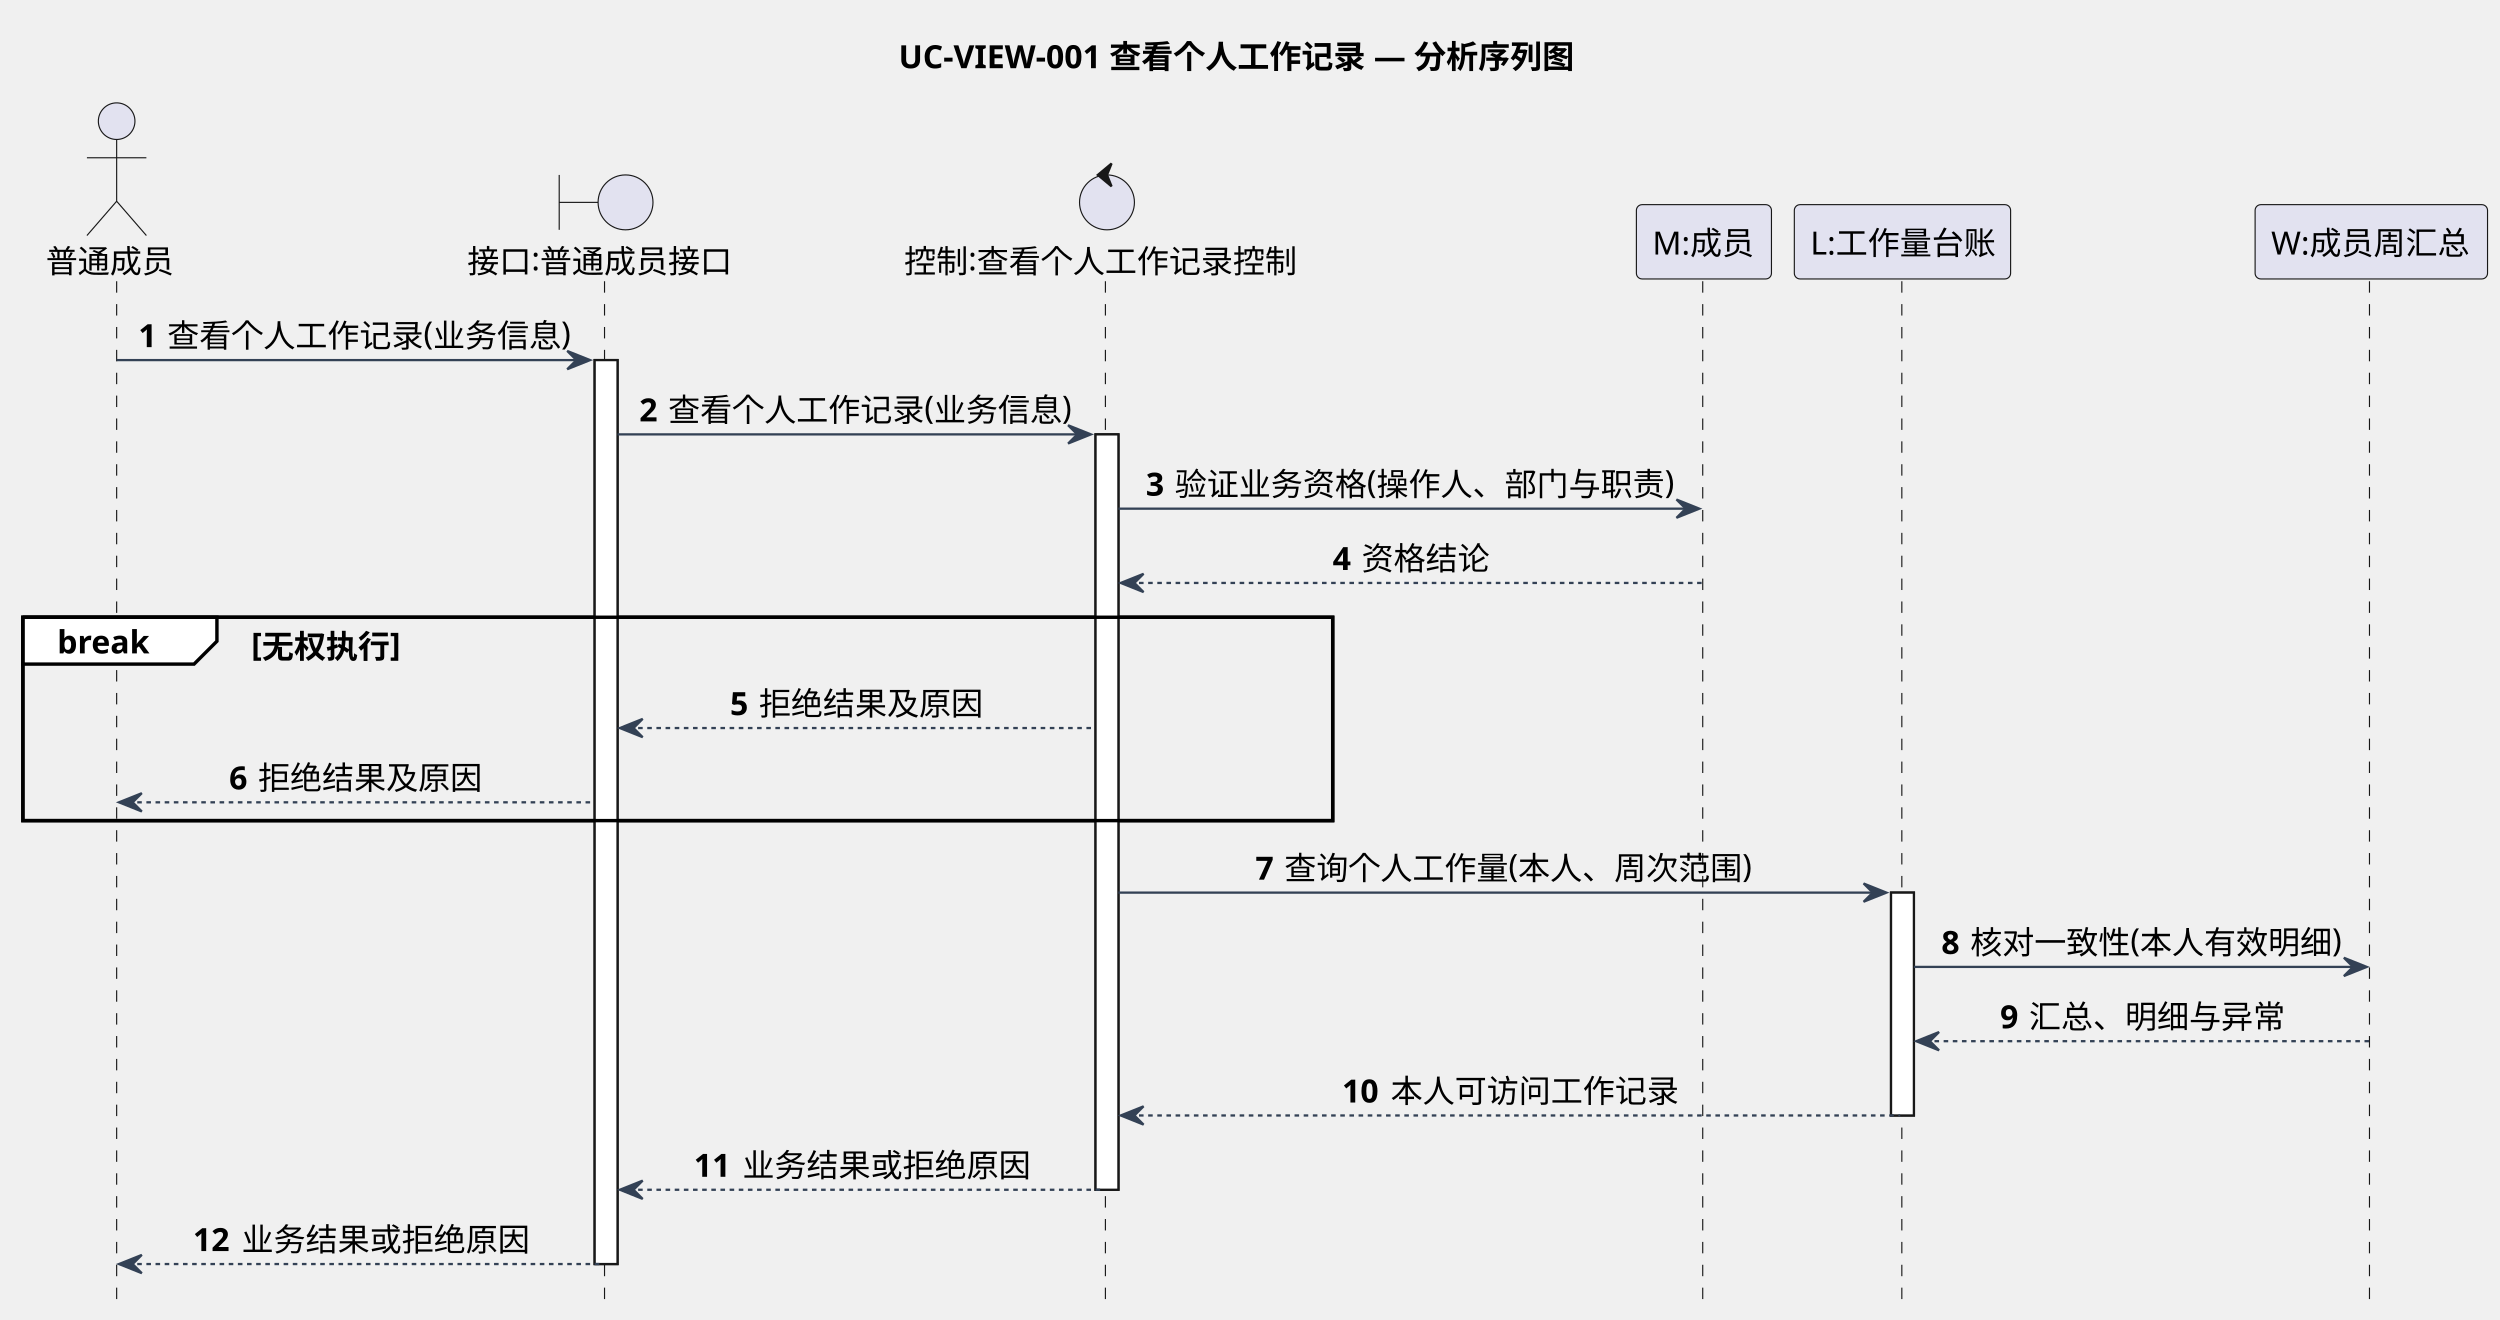
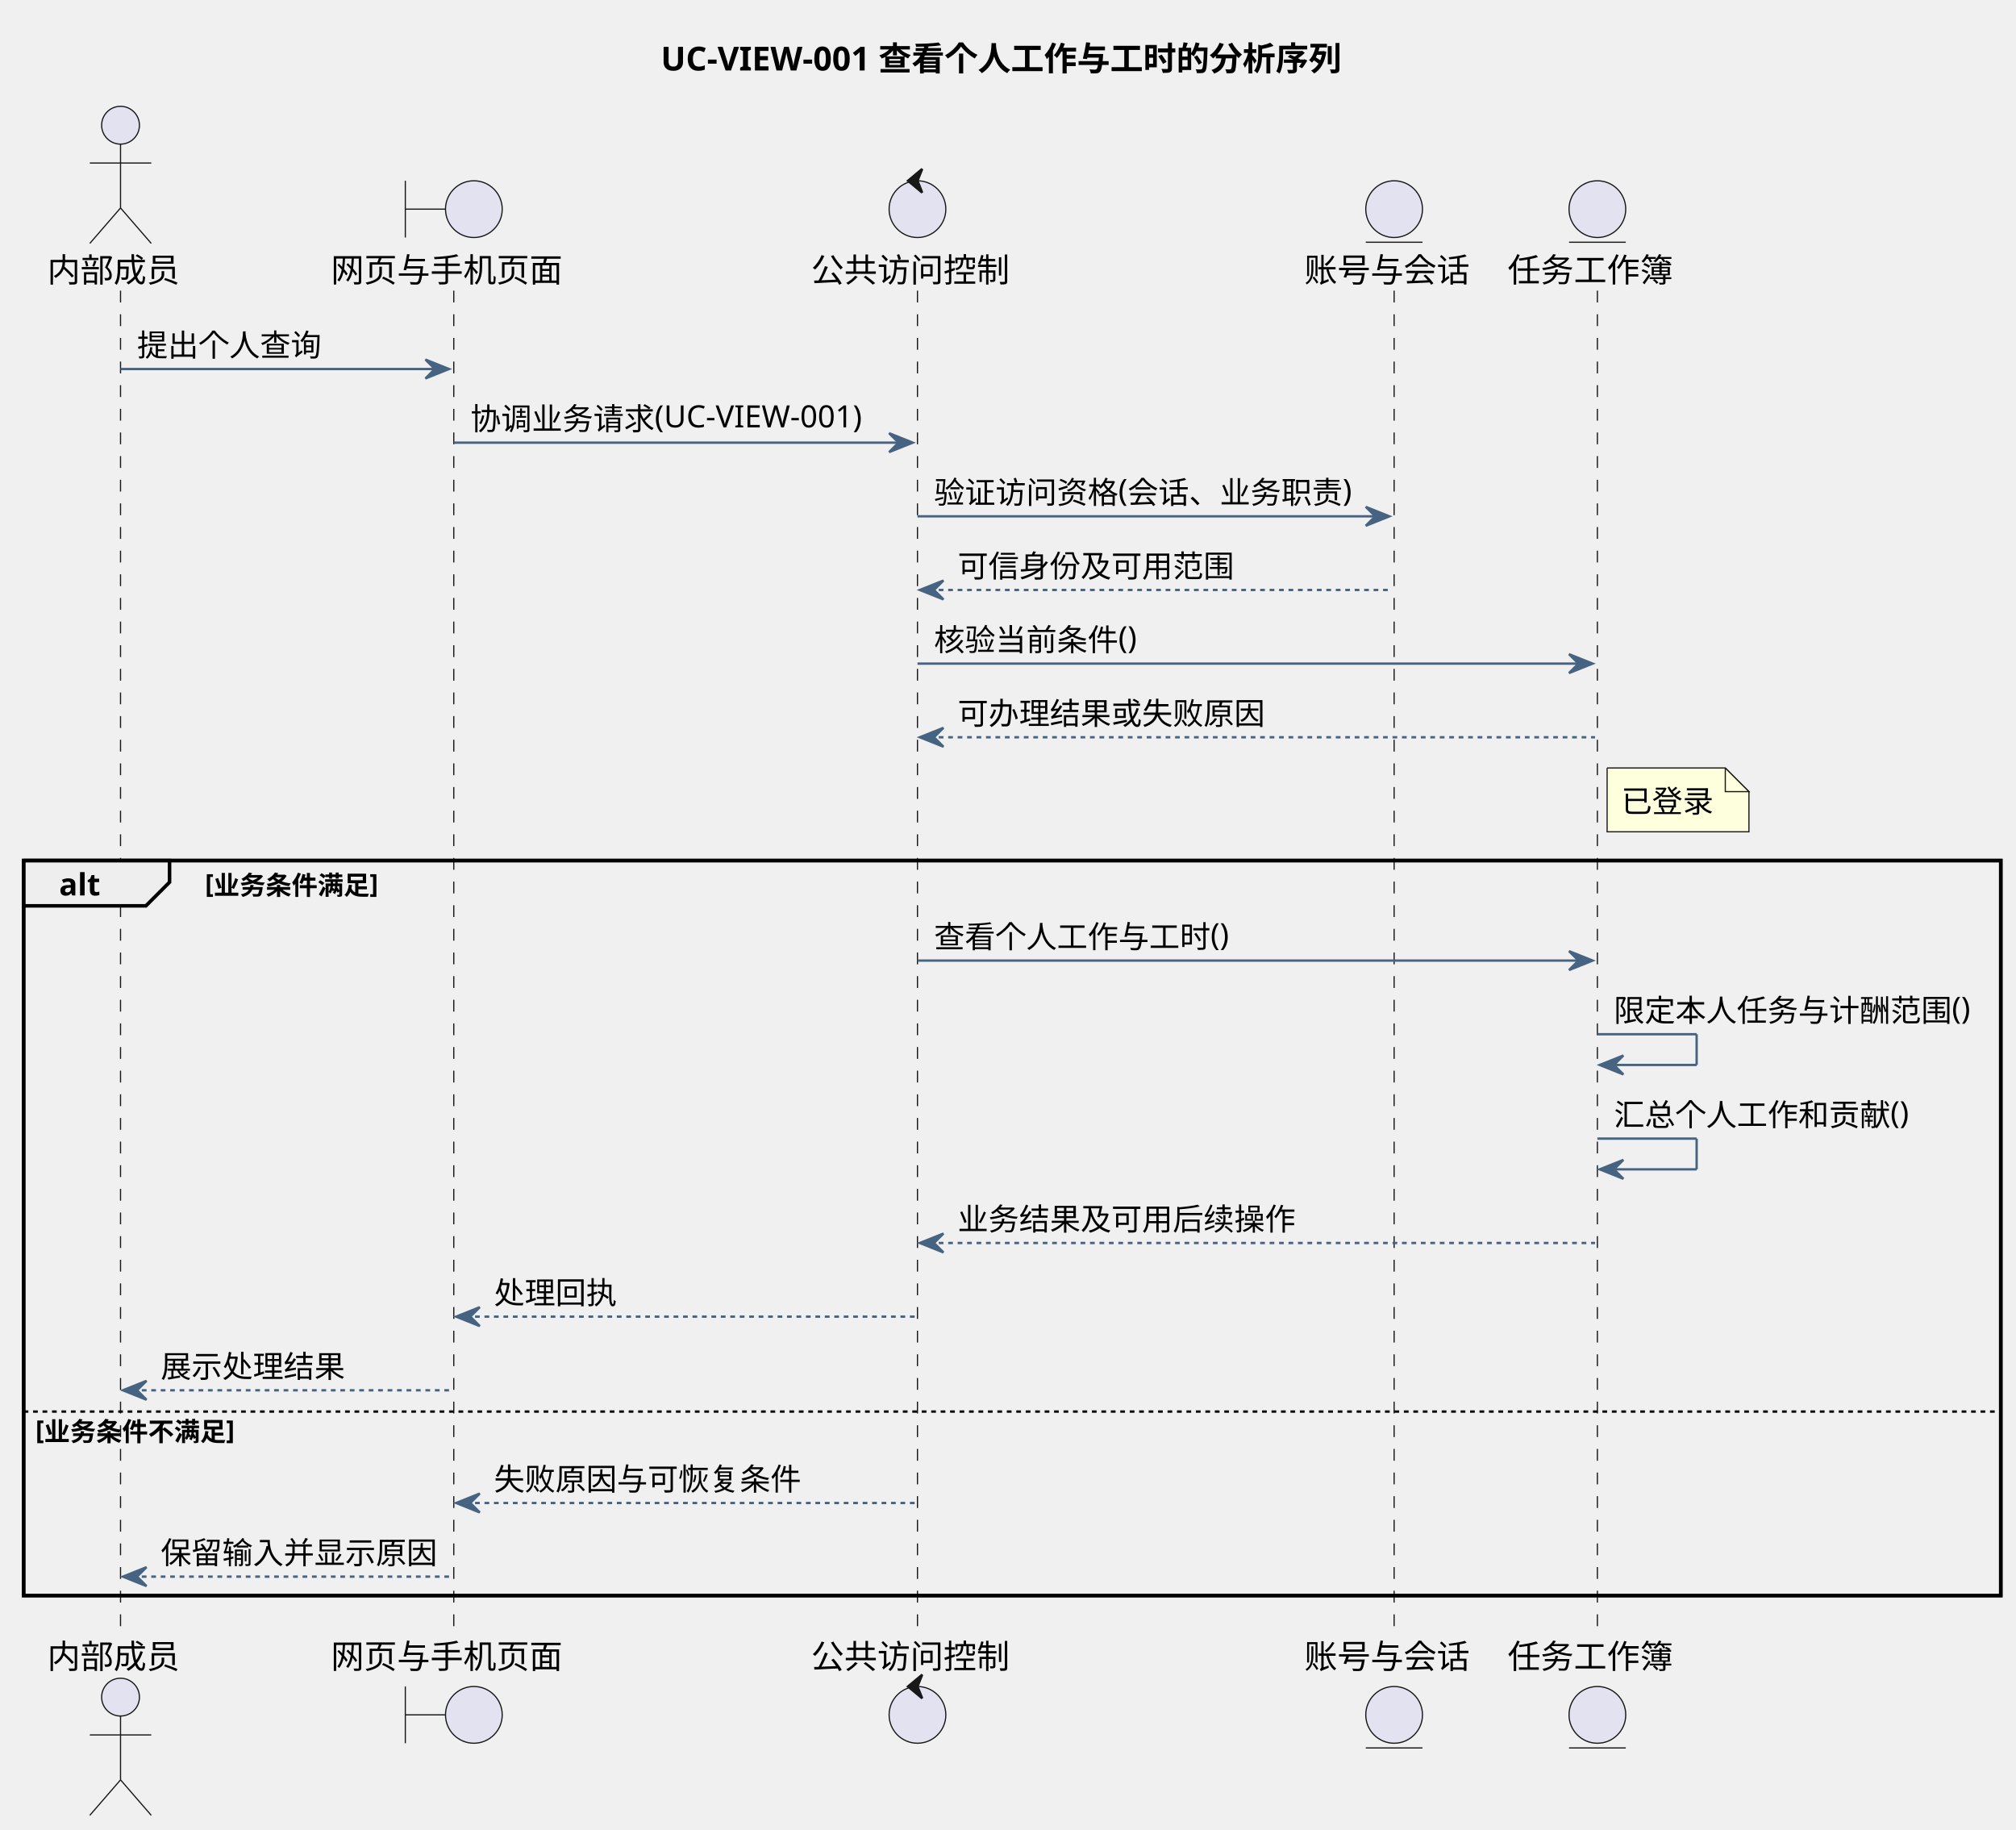
- <svg xmlns="http://www.w3.org/2000/svg" contentStyleType="text/css" height="577px" preserveAspectRatio="none" style="width:1093px;height:577px;background:#FFFFFF;" version="1.1" viewBox="0 0 1093 577" width="1093px" zoomAndPan="magnify">
+ <svg xmlns="http://www.w3.org/2000/svg" contentStyleType="text/css" height="774px" preserveAspectRatio="none" style="width:853px;height:774px;background:#FFFFFF;" version="1.1" viewBox="0 0 853 774" width="853px" zoomAndPan="magnify">
  <defs />
  <g>
-     <text fill="#000000" font-family="Microsoft YaHei" font-size="14" font-weight="bold" lengthAdjust="spacing" textLength="305.826" x="392.863" y="29.814">UC-VIEW-001 查看个人工作记录 — 分析序列图</text>
-     <rect fill="#FFFFFF" height="395.208" style="stroke:#181818;stroke-width:1.0;" width="10" x="259.985" y="157.433" />
-     <rect fill="#FFFFFF" height="330.253" style="stroke:#181818;stroke-width:1.0;" width="10" x="478.971" y="189.91" />
-     <rect fill="#FFFFFF" height="97.433" style="stroke:#181818;stroke-width:1.0;" width="10" x="826.758" y="390.253" />
-     <rect fill="none" height="88.91" style="stroke:#000000;stroke-width:1.5;" width="572.656" x="10" y="269.865" />
-     <line style="stroke:#181818;stroke-width:0.5;stroke-dasharray:5.0,5.0;" x1="51" x2="51" y1="122.955" y2="570.641" />
-     <line style="stroke:#181818;stroke-width:0.5;stroke-dasharray:5.0,5.0;" x1="264.3" x2="264.3" y1="122.955" y2="570.641" />
-     <line style="stroke:#181818;stroke-width:0.5;stroke-dasharray:5.0,5.0;" x1="483.286" x2="483.286" y1="122.955" y2="570.641" />
-     <line style="stroke:#181818;stroke-width:0.5;stroke-dasharray:5.0,5.0;" x1="744.432" x2="744.432" y1="122.955" y2="570.641" />
-     <line style="stroke:#181818;stroke-width:0.5;stroke-dasharray:5.0,5.0;" x1="831.481" x2="831.481" y1="122.955" y2="570.641" />
-     <line style="stroke:#181818;stroke-width:0.5;stroke-dasharray:5.0,5.0;" x1="1035.935" x2="1035.935" y1="122.955" y2="570.641" />
-     <text fill="#000000" font-family="Microsoft YaHei" font-size="14" lengthAdjust="spacing" textLength="56" x="20" y="119.291">普通成员</text>
+     <text fill="#000000" font-family="Microsoft YaHei" font-size="14" font-weight="bold" lengthAdjust="spacing" textLength="296.365" x="279.597" y="29.814">UC-VIEW-001 查看个人工作与工时的分析序列</text>
+     <rect fill="none" height="310.938" style="stroke:#000000;stroke-width:1.5;" width="836.56" x="10" y="364.059" />
+     <line style="stroke:#181818;stroke-width:0.5;stroke-dasharray:5.0,5.0;" x1="51" x2="51" y1="122.955" y2="691.997" />
+     <line style="stroke:#181818;stroke-width:0.5;stroke-dasharray:5.0,5.0;" x1="192" x2="192" y1="122.955" y2="691.997" />
+     <line style="stroke:#181818;stroke-width:0.5;stroke-dasharray:5.0,5.0;" x1="388.193" x2="388.193" y1="122.955" y2="691.997" />
+     <line style="stroke:#181818;stroke-width:0.5;stroke-dasharray:5.0,5.0;" x1="589.876" x2="589.876" y1="122.955" y2="691.997" />
+     <line style="stroke:#181818;stroke-width:0.5;stroke-dasharray:5.0,5.0;" x1="675.876" x2="675.876" y1="122.955" y2="691.997" />
+     <text fill="#000000" font-family="Microsoft YaHei" font-size="14" lengthAdjust="spacing" textLength="56" x="20" y="119.291">内部成员</text>
    <ellipse cx="51" cy="52.977" fill="#E2E2F0" rx="8" ry="8" style="stroke:#181818;stroke-width:0.5;" />
    <path d="M51,60.977 L51,87.978 M38,68.978 L64,68.978 M51,87.978 L38,102.978 M51,87.978 L64,102.978 " fill="none" style="stroke:#181818;stroke-width:0.5;" />
-     <text fill="#000000" font-family="Microsoft YaHei" font-size="14" lengthAdjust="spacing" textLength="115.37" x="204.3" y="119.291">接口:普通成员接口</text>
-     <path d="M244.485,76.478 L244.485,100.478 M244.485,88.478 L261.485,88.478 " fill="none" style="stroke:#181818;stroke-width:0.5;" />
-     <ellipse cx="273.485" cy="88.478" fill="#E2E2F0" rx="12" ry="12" style="stroke:#181818;stroke-width:0.5;" />
-     <text fill="#000000" font-family="Microsoft YaHei" font-size="14" lengthAdjust="spacing" textLength="171.37" x="395.286" y="119.291">控制:查看个人工作记录控制</text>
-     <ellipse cx="483.971" cy="88.478" fill="#E2E2F0" rx="12" ry="12" style="stroke:#181818;stroke-width:0.5;" />
-     <polygon fill="#181818" points="479.971,76.478,485.971,71.478,483.971,76.478,485.971,81.478,479.971,76.478" style="stroke:#181818;stroke-width:1.0;" />
-     <rect fill="#E2E2F0" height="32.477" rx="2.5" ry="2.5" style="stroke:#181818;stroke-width:0.5;" width="59.049" x="715.432" y="89.478" />
-     <text fill="#000000" font-family="Microsoft YaHei" font-size="14" lengthAdjust="spacing" textLength="45.049" x="722.432" y="111.291">M:成员</text>
-     <rect fill="#E2E2F0" height="32.477" rx="2.5" ry="2.5" style="stroke:#181818;stroke-width:0.5;" width="94.555" x="784.481" y="89.478" />
-     <text fill="#000000" font-family="Microsoft YaHei" font-size="14" lengthAdjust="spacing" textLength="80.555" x="791.481" y="111.291">L:工作量台账</text>
-     <rect fill="#E2E2F0" height="32.477" rx="2.5" ry="2.5" style="stroke:#181818;stroke-width:0.5;" width="101.616" x="985.935" y="89.478" />
-     <text fill="#000000" font-family="Microsoft YaHei" font-size="14" lengthAdjust="spacing" textLength="87.616" x="992.935" y="111.291">W:成员周汇总</text>
-     <rect fill="#FFFFFF" height="395.208" style="stroke:#181818;stroke-width:1.0;" width="10" x="259.985" y="157.433" />
-     <rect fill="#FFFFFF" height="330.253" style="stroke:#181818;stroke-width:1.0;" width="10" x="478.971" y="189.91" />
-     <rect fill="#FFFFFF" height="97.433" style="stroke:#181818;stroke-width:1.0;" width="10" x="826.758" y="390.253" />
-     <polygon fill="#334155" points="247.985,153.433,257.985,157.433,247.985,161.433,251.985,157.433" style="stroke:#334155;stroke-width:1.0;" />
-     <line style="stroke:#334155;stroke-width:1.0;" x1="51" x2="253.985" y1="157.433" y2="157.433" />
-     <text fill="#000000" font-family="Microsoft YaHei" font-size="14" font-weight="bold" lengthAdjust="spacing" textLength="8.634" x="60.5" y="151.769">1</text>
-     <text fill="#000000" font-family="Microsoft YaHei" font-size="14" lengthAdjust="spacing" textLength="177.352" x="73.134" y="151.769">查看个人工作记录(业务信息)</text>
-     <polygon fill="#334155" points="466.971,185.91,476.971,189.91,466.971,193.91,470.971,189.91" style="stroke:#334155;stroke-width:1.0;" />
-     <line style="stroke:#334155;stroke-width:1.0;" x1="269.985" x2="472.971" y1="189.91" y2="189.91" />
-     <text fill="#000000" font-family="Microsoft YaHei" font-size="14" font-weight="bold" lengthAdjust="spacing" textLength="8.634" x="279.485" y="184.246">2</text>
-     <text fill="#000000" font-family="Microsoft YaHei" font-size="14" lengthAdjust="spacing" textLength="177.352" x="292.119" y="184.246">查看个人工作记录(业务信息)</text>
-     <polygon fill="#334155" points="732.956,218.388,742.956,222.388,732.956,226.388,736.956,222.388" style="stroke:#334155;stroke-width:1.0;" />
-     <line style="stroke:#334155;stroke-width:1.0;" x1="488.971" x2="738.956" y1="222.388" y2="222.388" />
-     <text fill="#000000" font-family="Microsoft YaHei" font-size="14" font-weight="bold" lengthAdjust="spacing" textLength="8.634" x="500.971" y="216.724">3</text>
-     <text fill="#000000" font-family="Microsoft YaHei" font-size="14" lengthAdjust="spacing" textLength="219.352" x="513.605" y="216.724">验证业务资格(操作人、部门与职责)</text>
-     <polygon fill="#334155" points="499.971,250.865,489.971,254.865,499.971,258.865,495.971,254.865" style="stroke:#334155;stroke-width:1.0;" />
-     <line style="stroke:#334155;stroke-width:1.0;stroke-dasharray:2.0,2.0;" x1="493.971" x2="743.956" y1="254.865" y2="254.865" />
-     <text fill="#000000" font-family="Microsoft YaHei" font-size="14" font-weight="bold" lengthAdjust="spacing" textLength="8.634" x="582.646" y="249.201">4</text>
-     <text fill="#000000" font-family="Microsoft YaHei" font-size="14" lengthAdjust="spacing" textLength="56" x="595.28" y="249.201">资格结论</text>
-     <path d="M10,269.865 L94.84,269.865 L94.84,280.343 L84.84,290.343 L10,290.343 L10,269.865 " fill="#FFFFFF" style="stroke:#000000;stroke-width:1.5;" />
-     <rect fill="none" height="88.91" style="stroke:#000000;stroke-width:1.5;" width="572.656" x="10" y="269.865" />
-     <text fill="#000000" font-family="Microsoft YaHei" font-size="14" font-weight="bold" lengthAdjust="spacing" textLength="39.84" x="25" y="285.679">break</text>
-     <text fill="#000000" font-family="Microsoft YaHei" font-size="14" font-weight="bold" lengthAdjust="spacing" textLength="66.91" x="109.84" y="286.679">[无权执行]</text>
-     <polygon fill="#334155" points="280.985,314.298,270.985,318.298,280.985,322.298,276.985,318.298" style="stroke:#334155;stroke-width:1.0;" />
-     <line style="stroke:#334155;stroke-width:1.0;stroke-dasharray:2.0,2.0;" x1="274.985" x2="477.971" y1="318.298" y2="318.298" />
-     <text fill="#000000" font-family="Microsoft YaHei" font-size="14" font-weight="bold" lengthAdjust="spacing" textLength="8.634" x="319.161" y="312.634">5</text>
-     <text fill="#000000" font-family="Microsoft YaHei" font-size="14" lengthAdjust="spacing" textLength="98" x="331.795" y="312.634">拒绝结果及原因</text>
-     <polygon fill="#334155" points="62,346.775,52,350.775,62,354.775,58,350.775" style="stroke:#334155;stroke-width:1.0;" />
-     <line style="stroke:#334155;stroke-width:1.0;stroke-dasharray:2.0,2.0;" x1="56" x2="258.985" y1="350.775" y2="350.775" />
-     <text fill="#000000" font-family="Microsoft YaHei" font-size="14" font-weight="bold" lengthAdjust="spacing" textLength="8.634" x="100.176" y="345.111">6</text>
-     <text fill="#000000" font-family="Microsoft YaHei" font-size="14" lengthAdjust="spacing" textLength="98" x="112.81" y="345.111">拒绝结果及原因</text>
-     <polygon fill="#334155" points="814.758,386.253,824.758,390.253,814.758,394.253,818.758,390.253" style="stroke:#334155;stroke-width:1.0;" />
-     <line style="stroke:#334155;stroke-width:1.0;" x1="488.971" x2="820.758" y1="390.253" y2="390.253" />
-     <text fill="#000000" font-family="Microsoft YaHei" font-size="14" font-weight="bold" lengthAdjust="spacing" textLength="8.634" x="548.872" y="384.589">7</text>
-     <text fill="#000000" font-family="Microsoft YaHei" font-size="14" lengthAdjust="spacing" textLength="205.352" x="561.505" y="384.589">查询个人工作量(本人、周次范围)</text>
-     <polygon fill="#334155" points="1024.743,418.731,1034.743,422.731,1024.743,426.731,1028.743,422.731" style="stroke:#334155;stroke-width:1.0;" />
-     <line style="stroke:#334155;stroke-width:1.0;" x1="836.758" x2="1030.743" y1="422.731" y2="422.731" />
-     <text fill="#000000" font-family="Microsoft YaHei" font-size="14" font-weight="bold" lengthAdjust="spacing" textLength="8.634" x="848.758" y="417.066">8</text>
-     <text fill="#000000" font-family="Microsoft YaHei" font-size="14" lengthAdjust="spacing" textLength="163.352" x="861.392" y="417.066">核对一致性(本人有效明细)</text>
-     <polygon fill="#334155" points="847.758,451.208,837.758,455.208,847.758,459.208,843.758,455.208" style="stroke:#334155;stroke-width:1.0;" />
-     <line style="stroke:#334155;stroke-width:1.0;stroke-dasharray:2.0,2.0;" x1="841.758" x2="1035.743" y1="455.208" y2="455.208" />
-     <text fill="#000000" font-family="Microsoft YaHei" font-size="14" font-weight="bold" lengthAdjust="spacing" textLength="8.634" x="874.434" y="449.544">9</text>
-     <text fill="#000000" font-family="Microsoft YaHei" font-size="14" lengthAdjust="spacing" textLength="112" x="887.067" y="449.544">汇总、明细与异常</text>
-     <polygon fill="#334155" points="499.971,483.685,489.971,487.685,499.971,491.685,495.971,487.685" style="stroke:#334155;stroke-width:1.0;" />
-     <line style="stroke:#334155;stroke-width:1.0;stroke-dasharray:2.0,2.0;" x1="493.971" x2="830.758" y1="487.685" y2="487.685" />
-     <text fill="#000000" font-family="Microsoft YaHei" font-size="14" font-weight="bold" lengthAdjust="spacing" textLength="17.268" x="586.731" y="482.022">10</text>
-     <text fill="#000000" font-family="Microsoft YaHei" font-size="14" lengthAdjust="spacing" textLength="126" x="607.998" y="482.022">本人可访问工作记录</text>
-     <polygon fill="#334155" points="280.985,516.163,270.985,520.163,280.985,524.163,276.985,520.163" style="stroke:#334155;stroke-width:1.0;" />
-     <line style="stroke:#334155;stroke-width:1.0;stroke-dasharray:2.0,2.0;" x1="274.985" x2="482.971" y1="520.163" y2="520.163" />
-     <text fill="#000000" font-family="Microsoft YaHei" font-size="14" font-weight="bold" lengthAdjust="spacing" textLength="17.268" x="303.344" y="514.499">11</text>
-     <text fill="#000000" font-family="Microsoft YaHei" font-size="14" lengthAdjust="spacing" textLength="126" x="324.612" y="514.499">业务结果或拒绝原因</text>
-     <polygon fill="#334155" points="62,548.641,52,552.641,62,556.641,58,552.641" style="stroke:#334155;stroke-width:1.0;" />
-     <line style="stroke:#334155;stroke-width:1.0;stroke-dasharray:2.0,2.0;" x1="56" x2="263.985" y1="552.641" y2="552.641" />
-     <text fill="#000000" font-family="Microsoft YaHei" font-size="14" font-weight="bold" lengthAdjust="spacing" textLength="17.268" x="84.359" y="546.977">12</text>
-     <text fill="#000000" font-family="Microsoft YaHei" font-size="14" lengthAdjust="spacing" textLength="126" x="105.626" y="546.977">业务结果或拒绝原因</text>
+     <text fill="#000000" font-family="Microsoft YaHei" font-size="14" lengthAdjust="spacing" textLength="56" x="20" y="705.81">内部成员</text>
+     <ellipse cx="51" cy="717.974" fill="#E2E2F0" rx="8" ry="8" style="stroke:#181818;stroke-width:0.5;" />
+     <path d="M51,725.974 L51,752.974 M38,733.974 L64,733.974 M51,752.974 L38,767.974 M51,752.974 L64,767.974 " fill="none" style="stroke:#181818;stroke-width:0.5;" />
+     <text fill="#000000" font-family="Microsoft YaHei" font-size="14" lengthAdjust="spacing" textLength="98" x="140" y="119.291">网页与手机页面</text>
+     <path d="M171.5,76.478 L171.5,100.478 M171.5,88.478 L188.5,88.478 " fill="none" style="stroke:#181818;stroke-width:0.5;" />
+     <ellipse cx="200.5" cy="88.478" fill="#E2E2F0" rx="12" ry="12" style="stroke:#181818;stroke-width:0.5;" />
+     <text fill="#000000" font-family="Microsoft YaHei" font-size="14" lengthAdjust="spacing" textLength="98" x="140" y="705.81">网页与手机页面</text>
+     <path d="M171.5,713.474 L171.5,737.474 M171.5,725.474 L188.5,725.474 " fill="none" style="stroke:#181818;stroke-width:0.5;" />
+     <ellipse cx="200.5" cy="725.474" fill="#E2E2F0" rx="12" ry="12" style="stroke:#181818;stroke-width:0.5;" />
+     <text fill="#000000" font-family="Microsoft YaHei" font-size="14" lengthAdjust="spacing" textLength="84" x="343.193" y="119.291">公共访问控制</text>
+     <ellipse cx="388.193" cy="88.478" fill="#E2E2F0" rx="12" ry="12" style="stroke:#181818;stroke-width:0.5;" />
+     <polygon fill="#181818" points="384.193,76.478,390.193,71.478,388.193,76.478,390.193,81.478,384.193,76.478" style="stroke:#181818;stroke-width:1.0;" />
+     <text fill="#000000" font-family="Microsoft YaHei" font-size="14" lengthAdjust="spacing" textLength="84" x="343.193" y="705.81">公共访问控制</text>
+     <ellipse cx="388.193" cy="725.474" fill="#E2E2F0" rx="12" ry="12" style="stroke:#181818;stroke-width:0.5;" />
+     <polygon fill="#181818" points="384.193,713.474,390.193,708.474,388.193,713.474,390.193,718.474,384.193,713.474" style="stroke:#181818;stroke-width:1.0;" />
+     <text fill="#000000" font-family="Microsoft YaHei" font-size="14" lengthAdjust="spacing" textLength="70" x="551.876" y="119.291">账号与会话</text>
+     <ellipse cx="589.876" cy="88.478" fill="#E2E2F0" rx="12" ry="12" style="stroke:#181818;stroke-width:0.5;" />
+     <line style="stroke:#181818;stroke-width:0.5;" x1="577.876" x2="601.876" y1="102.478" y2="102.478" />
+     <text fill="#000000" font-family="Microsoft YaHei" font-size="14" lengthAdjust="spacing" textLength="70" x="551.876" y="705.81">账号与会话</text>
+     <ellipse cx="589.876" cy="725.474" fill="#E2E2F0" rx="12" ry="12" style="stroke:#181818;stroke-width:0.5;" />
+     <line style="stroke:#181818;stroke-width:0.5;" x1="577.876" x2="601.876" y1="739.474" y2="739.474" />
+     <text fill="#000000" font-family="Microsoft YaHei" font-size="14" lengthAdjust="spacing" textLength="70" x="637.876" y="119.291">任务工作簿</text>
+     <ellipse cx="675.876" cy="88.478" fill="#E2E2F0" rx="12" ry="12" style="stroke:#181818;stroke-width:0.5;" />
+     <line style="stroke:#181818;stroke-width:0.5;" x1="663.876" x2="687.876" y1="102.478" y2="102.478" />
+     <text fill="#000000" font-family="Microsoft YaHei" font-size="14" lengthAdjust="spacing" textLength="70" x="637.876" y="705.81">任务工作簿</text>
+     <ellipse cx="675.876" cy="725.474" fill="#E2E2F0" rx="12" ry="12" style="stroke:#181818;stroke-width:0.5;" />
+     <line style="stroke:#181818;stroke-width:0.5;" x1="663.876" x2="687.876" y1="739.474" y2="739.474" />
+     <polygon fill="#466482" points="180,152.113,190,156.113,180,160.113,184,156.113" style="stroke:#466482;stroke-width:1.0;" />
+     <line style="stroke:#466482;stroke-width:1.0;" x1="51" x2="186" y1="156.113" y2="156.113" />
+     <text fill="#000000" font-family="Microsoft YaHei" font-size="13" lengthAdjust="spacing" textLength="78" x="58" y="150.71">提出个人查询</text>
+     <polygon fill="#466482" points="376.193,183.27,386.193,187.27,376.193,191.27,380.193,187.27" style="stroke:#466482;stroke-width:1.0;" />
+     <line style="stroke:#466482;stroke-width:1.0;" x1="192" x2="382.193" y1="187.27" y2="187.27" />
+     <text fill="#000000" font-family="Microsoft YaHei" font-size="13" lengthAdjust="spacing" textLength="172.193" x="199" y="181.868">协调业务请求(UC-VIEW-001)</text>
+     <polygon fill="#466482" points="577.876,214.428,587.876,218.428,577.876,222.428,581.876,218.428" style="stroke:#466482;stroke-width:1.0;" />
+     <line style="stroke:#466482;stroke-width:1.0;" x1="388.193" x2="583.876" y1="218.428" y2="218.428" />
+     <text fill="#000000" font-family="Microsoft YaHei" font-size="13" lengthAdjust="spacing" textLength="177.684" x="395.193" y="213.026">验证访问资格(会话、业务职责)</text>
+     <polygon fill="#466482" points="399.193,245.586,389.193,249.586,399.193,253.586,395.193,249.586" style="stroke:#466482;stroke-width:1.0;" />
+     <line style="stroke:#466482;stroke-width:1.0;stroke-dasharray:2.0,2.0;" x1="393.193" x2="588.876" y1="249.586" y2="249.586" />
+     <text fill="#000000" font-family="Microsoft YaHei" font-size="13" lengthAdjust="spacing" textLength="117" x="405.193" y="244.184">可信身份及可用范围</text>
+     <polygon fill="#466482" points="663.876,276.744,673.876,280.744,663.876,284.744,667.876,280.744" style="stroke:#466482;stroke-width:1.0;" />
+     <line style="stroke:#466482;stroke-width:1.0;" x1="388.193" x2="669.876" y1="280.744" y2="280.744" />
+     <text fill="#000000" font-family="Microsoft YaHei" font-size="13" lengthAdjust="spacing" textLength="86.684" x="395.193" y="275.341">核验当前条件()</text>
+     <polygon fill="#466482" points="399.193,307.901,389.193,311.901,399.193,315.901,395.193,311.901" style="stroke:#466482;stroke-width:1.0;" />
+     <line style="stroke:#466482;stroke-width:1.0;stroke-dasharray:2.0,2.0;" x1="393.193" x2="674.876" y1="311.901" y2="311.901" />
+     <text fill="#000000" font-family="Microsoft YaHei" font-size="13" lengthAdjust="spacing" textLength="130" x="405.193" y="306.499">可办理结果或失败原因</text>
+     <path d="M680,324.901 L680,351.901 L740,351.901 L740,334.901 L730,324.901 L680,324.901 " fill="#FEFFDD" style="stroke:#181818;stroke-width:0.5;" />
+     <path d="M730,324.901 L730,334.901 L740,334.901 L730,324.901 " fill="#FEFFDD" style="stroke:#181818;stroke-width:0.5;" />
+     <text fill="#000000" font-family="Microsoft YaHei" font-size="13" lengthAdjust="spacing" textLength="39" x="686" y="343.657">已登录</text>
+     <path d="M10,364.059 L71.739,364.059 L71.739,373.217 L61.739,383.217 L10,383.217 L10,364.059 " fill="#EEEEEE" style="stroke:#000000;stroke-width:1.5;" />
+     <rect fill="none" height="310.938" style="stroke:#000000;stroke-width:1.5;" width="836.56" x="10" y="364.059" />
+     <text fill="#000000" font-family="Microsoft YaHei" font-size="13" font-weight="bold" lengthAdjust="spacing" textLength="16.739" x="25" y="378.815">alt</text>
+     <text fill="#000000" font-family="Microsoft YaHei" font-size="11" font-weight="bold" lengthAdjust="spacing" textLength="74.572" x="86.739" y="377.698">[业务条件满足]</text>
+     <polygon fill="#466482" points="663.876,402.375,673.876,406.375,663.876,410.375,667.876,406.375" style="stroke:#466482;stroke-width:1.0;" />
+     <line style="stroke:#466482;stroke-width:1.0;" x1="388.193" x2="669.876" y1="406.375" y2="406.375" />
+     <text fill="#000000" font-family="Microsoft YaHei" font-size="13" lengthAdjust="spacing" textLength="125.684" x="395.193" y="400.972">查看个人工作与工时()</text>
+     <line style="stroke:#466482;stroke-width:1.0;" x1="675.876" x2="717.876" y1="437.532" y2="437.532" />
+     <line style="stroke:#466482;stroke-width:1.0;" x1="717.876" x2="717.876" y1="437.532" y2="450.532" />
+     <line style="stroke:#466482;stroke-width:1.0;" x1="676.876" x2="717.876" y1="450.532" y2="450.532" />
+     <polygon fill="#466482" points="686.876,446.532,676.876,450.532,686.876,454.532,682.876,450.532" style="stroke:#466482;stroke-width:1.0;" />
+     <text fill="#000000" font-family="Microsoft YaHei" font-size="13" lengthAdjust="spacing" textLength="151.684" x="682.876" y="432.13">限定本人任务与计酬范围()</text>
+     <line style="stroke:#466482;stroke-width:1.0;" x1="675.876" x2="717.876" y1="481.69" y2="481.69" />
+     <line style="stroke:#466482;stroke-width:1.0;" x1="717.876" x2="717.876" y1="481.69" y2="494.69" />
+     <line style="stroke:#466482;stroke-width:1.0;" x1="676.876" x2="717.876" y1="494.69" y2="494.69" />
+     <polygon fill="#466482" points="686.876,490.69,676.876,494.69,686.876,498.69,682.876,494.69" style="stroke:#466482;stroke-width:1.0;" />
+     <text fill="#000000" font-family="Microsoft YaHei" font-size="13" lengthAdjust="spacing" textLength="125.684" x="682.876" y="476.288">汇总个人工作和贡献()</text>
+     <polygon fill="#466482" points="399.193,521.848,389.193,525.848,399.193,529.848,395.193,525.848" style="stroke:#466482;stroke-width:1.0;" />
+     <line style="stroke:#466482;stroke-width:1.0;stroke-dasharray:2.0,2.0;" x1="393.193" x2="674.876" y1="525.848" y2="525.848" />
+     <text fill="#000000" font-family="Microsoft YaHei" font-size="13" lengthAdjust="spacing" textLength="143" x="405.193" y="520.445">业务结果及可用后续操作</text>
+     <polygon fill="#466482" points="203,553.005,193,557.005,203,561.005,199,557.005" style="stroke:#466482;stroke-width:1.0;" />
+     <line style="stroke:#466482;stroke-width:1.0;stroke-dasharray:2.0,2.0;" x1="197" x2="387.193" y1="557.005" y2="557.005" />
+     <text fill="#000000" font-family="Microsoft YaHei" font-size="13" lengthAdjust="spacing" textLength="52" x="209" y="551.603">处理回执</text>
+     <polygon fill="#466482" points="62,584.163,52,588.163,62,592.163,58,588.163" style="stroke:#466482;stroke-width:1.0;" />
+     <line style="stroke:#466482;stroke-width:1.0;stroke-dasharray:2.0,2.0;" x1="56" x2="191" y1="588.163" y2="588.163" />
+     <text fill="#000000" font-family="Microsoft YaHei" font-size="13" lengthAdjust="spacing" textLength="78" x="68" y="582.761">展示处理结果</text>
+     <line style="stroke:#000000;stroke-width:1.0;stroke-dasharray:2.0,2.0;" x1="10" x2="846.56" y1="597.163" y2="597.163" />
+     <text fill="#000000" font-family="Microsoft YaHei" font-size="11" font-weight="bold" lengthAdjust="spacing" textLength="85.572" x="15" y="608.802">[业务条件不满足]</text>
+     <polygon fill="#466482" points="203,631.839,193,635.839,203,639.839,199,635.839" style="stroke:#466482;stroke-width:1.0;" />
+     <line style="stroke:#466482;stroke-width:1.0;stroke-dasharray:2.0,2.0;" x1="197" x2="387.193" y1="635.839" y2="635.839" />
+     <text fill="#000000" font-family="Microsoft YaHei" font-size="13" lengthAdjust="spacing" textLength="130" x="209" y="630.437">失败原因与可恢复条件</text>
+     <polygon fill="#466482" points="62,662.997,52,666.997,62,670.997,58,666.997" style="stroke:#466482;stroke-width:1.0;" />
+     <line style="stroke:#466482;stroke-width:1.0;stroke-dasharray:2.0,2.0;" x1="56" x2="191" y1="666.997" y2="666.997" />
+     <text fill="#000000" font-family="Microsoft YaHei" font-size="13" lengthAdjust="spacing" textLength="117" x="68" y="661.594">保留输入并显示原因</text>
  </g>
</svg>
